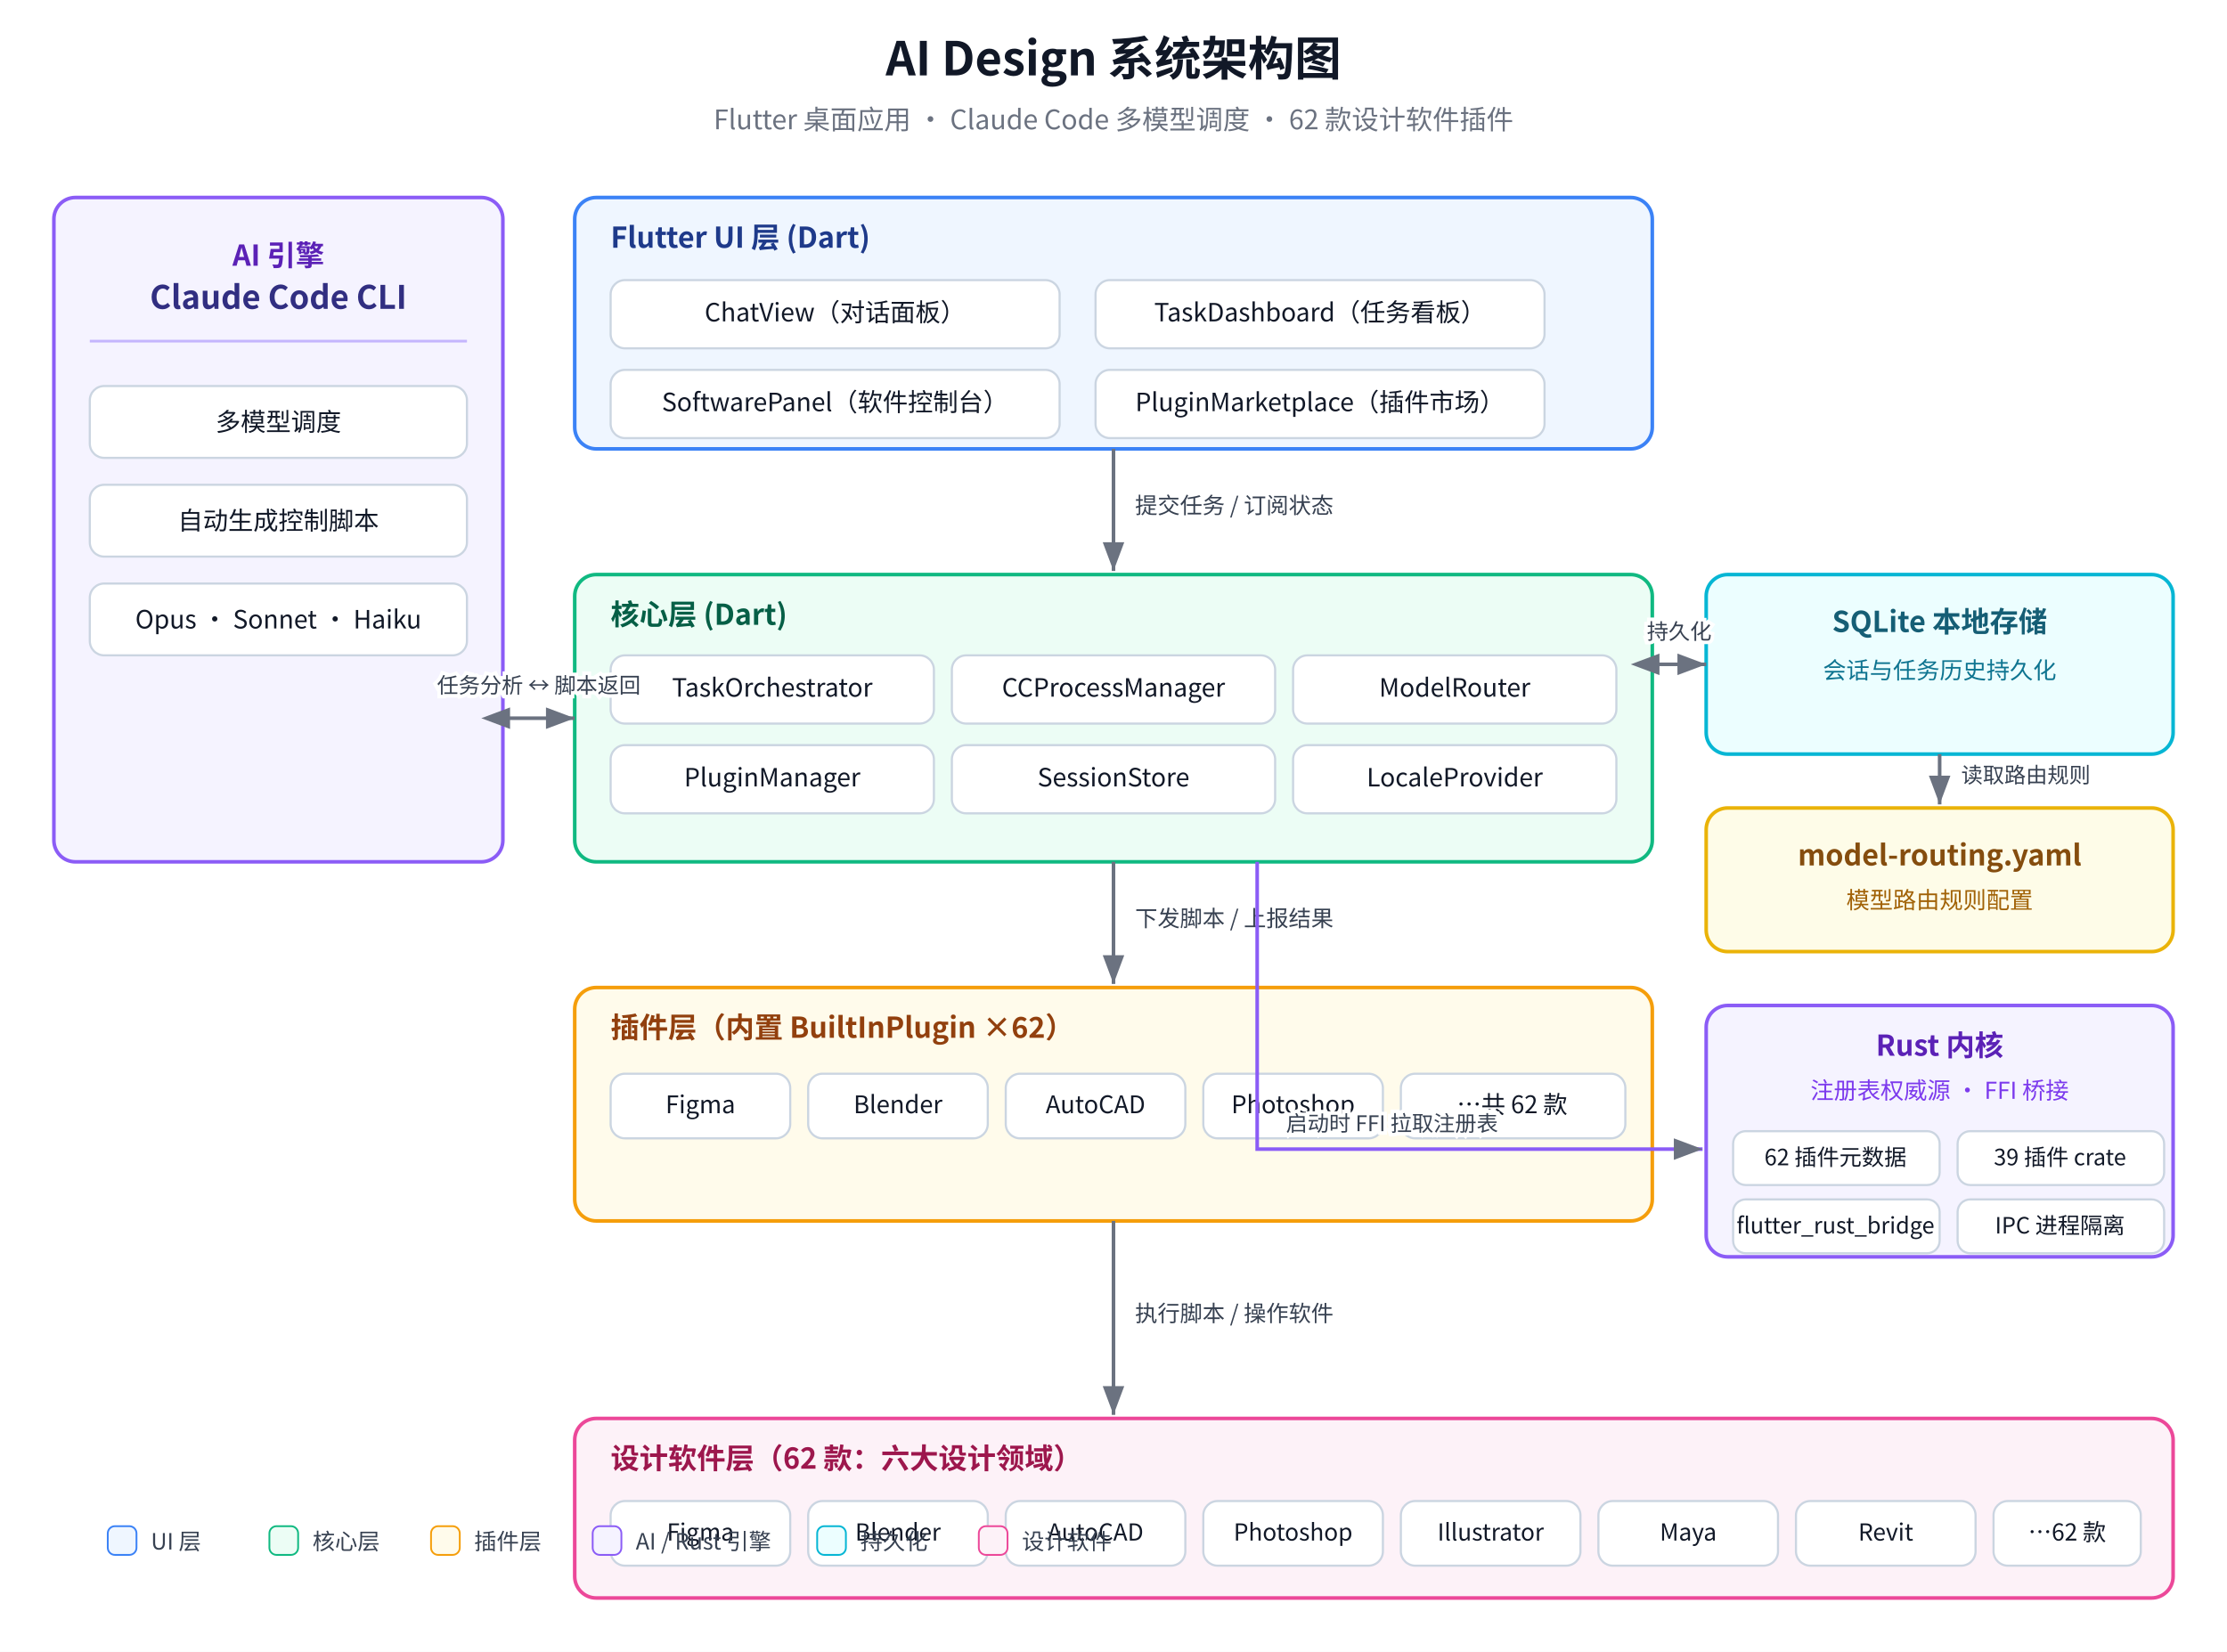
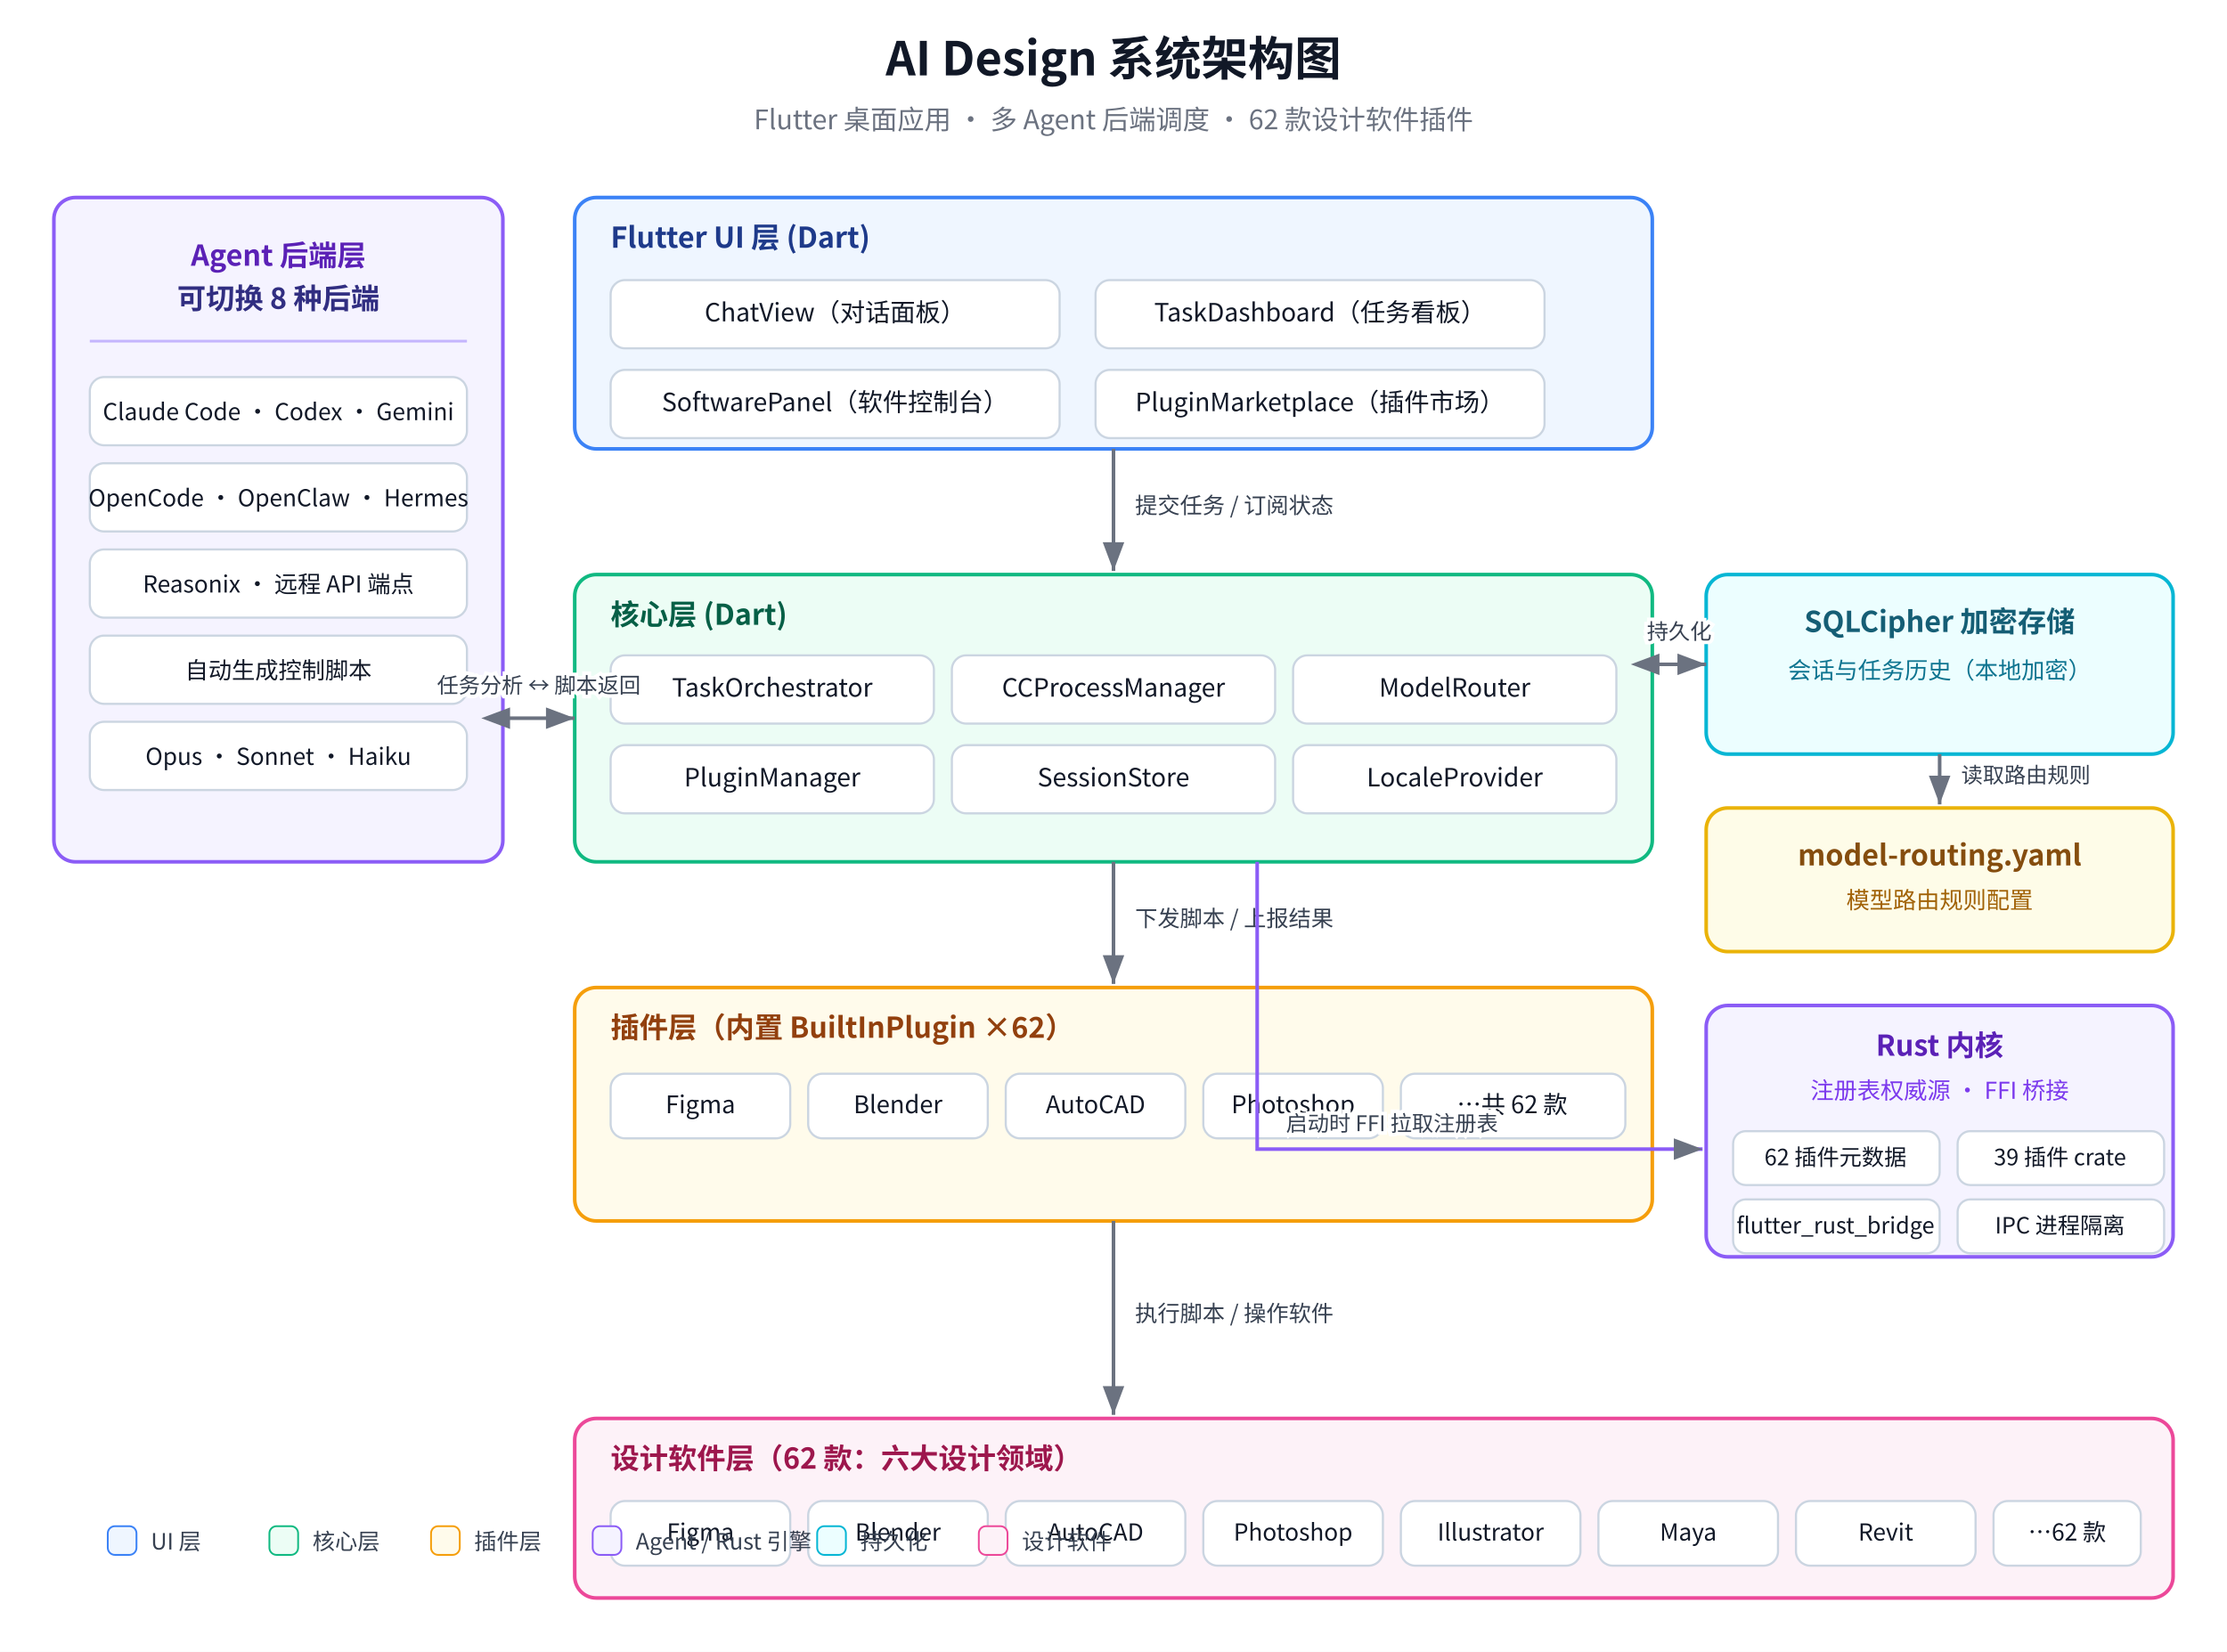
<svg xmlns="http://www.w3.org/2000/svg" width="1240" height="920" viewBox="0 0 1240 920" font-family="'PingFang SC','Microsoft YaHei','Noto Sans CJK SC',Arial,sans-serif">
  <defs>
    <marker id="arrow" markerWidth="10" markerHeight="10" refX="8" refY="3" orient="auto">
      <path d="M0,0 L8,3 L0,6 Z" fill="#6b7280" />
    </marker>
    <marker id="arrowRev" markerWidth="10" markerHeight="10" refX="2" refY="3" orient="auto-start-reverse">
      <path d="M0,0 L8,3 L0,6 Z" fill="#6b7280" />
    </marker>
    <style>
      .halo { paint-order: stroke; stroke: #ffffff; stroke-width: 4px; }
      .chip { fill: #ffffff; stroke: #cbd5e1; stroke-width: 1.2; }
    </style>
  </defs>
  <rect width="1240" height="920" fill="#ffffff" />
  <text x="620" y="42" font-size="26" font-weight="bold" fill="#111827" text-anchor="middle">AI Design 系统架构图</text>
-   <text x="620" y="72" font-size="15" fill="#6b7280" text-anchor="middle">Flutter 桌面应用 · Claude Code 多模型调度 · 62 款设计软件插件</text>
+   <text x="620" y="72" font-size="15" fill="#6b7280" text-anchor="middle">Flutter 桌面应用 · 多 Agent 后端调度 · 62 款设计软件插件</text>
  <rect x="30" y="110" width="250" height="370" rx="12" fill="#f5f3ff" stroke="#8b5cf6" stroke-width="2" />
-   <text x="155" y="148" font-size="16" font-weight="bold" fill="#5b21b6" text-anchor="middle">AI 引擎</text>
-   <text x="155" y="172" font-size="18" font-weight="bold" fill="#312e81" text-anchor="middle">Claude Code CLI</text>
+   <text x="155" y="148" font-size="16" font-weight="bold" fill="#5b21b6" text-anchor="middle">Agent 后端层</text>
+   <text x="155" y="172" font-size="16" font-weight="bold" fill="#312e81" text-anchor="middle">可切换 8 种后端</text>
  <line x1="50" y1="190" x2="260" y2="190" stroke="#c4b5fd" stroke-width="1.5" />
-   <g font-size="14" fill="#111827" text-anchor="middle">
-     <rect class="chip" x="50" y="215" width="210" height="40" rx="8" />
-     <text x="155" y="240">多模型调度</text>
-     <rect class="chip" x="50" y="270" width="210" height="40" rx="8" />
-     <text x="155" y="295">自动生成控制脚本</text>
-     <rect class="chip" x="50" y="325" width="210" height="40" rx="8" />
-     <text x="155" y="350">Opus · Sonnet · Haiku</text>
+   <g font-size="13" fill="#111827" text-anchor="middle">
+     <rect class="chip" x="50" y="210" width="210" height="38" rx="8" />
+     <text x="155" y="234">Claude Code · Codex · Gemini</text>
+     <rect class="chip" x="50" y="258" width="210" height="38" rx="8" />
+     <text x="155" y="282">OpenCode · OpenClaw · Hermes</text>
+     <rect class="chip" x="50" y="306" width="210" height="38" rx="8" />
+     <text x="155" y="330">Reasonix · 远程 API 端点</text>
+     <rect class="chip" x="50" y="354" width="210" height="38" rx="8" />
+     <text x="155" y="378">自动生成控制脚本</text>
+     <rect class="chip" x="50" y="402" width="210" height="38" rx="8" />
+     <text x="155" y="426">Opus · Sonnet · Haiku</text>
  </g>
  <rect x="320" y="110" width="600" height="140" rx="12" fill="#eff6ff" stroke="#3b82f6" stroke-width="2" />
  <text x="340" y="138" font-size="16" font-weight="bold" fill="#1e3a8a">Flutter UI 层 (Dart)</text>
  <g font-size="14" fill="#111827" text-anchor="middle">
    <rect class="chip" x="340" y="156" width="250" height="38" rx="8" />
    <text x="465" y="179">ChatView（对话面板）</text>
    <rect class="chip" x="610" y="156" width="250" height="38" rx="8" />
    <text x="735" y="179">TaskDashboard（任务看板）</text>
    <rect class="chip" x="340" y="206" width="250" height="38" rx="8" />
    <text x="465" y="229">SoftwarePanel（软件控制台）</text>
    <rect class="chip" x="610" y="206" width="250" height="38" rx="8" />
    <text x="735" y="229">PluginMarketplace（插件市场）</text>
  </g>
  <line x1="620" y1="250" x2="620" y2="318" stroke="#6b7280" stroke-width="2" marker-end="url(#arrow)" />
  <text class="halo" x="632" y="286" font-size="12.5" fill="#374151">提交任务 / 订阅状态</text>
  <rect x="320" y="320" width="600" height="160" rx="12" fill="#ecfdf5" stroke="#10b981" stroke-width="2" />
  <text x="340" y="348" font-size="16" font-weight="bold" fill="#065f46">核心层 (Dart)</text>
  <g font-size="14" fill="#111827" text-anchor="middle">
    <rect class="chip" x="340" y="365" width="180" height="38" rx="8" />
    <text x="430" y="388">TaskOrchestrator</text>
    <rect class="chip" x="530" y="365" width="180" height="38" rx="8" />
    <text x="620" y="388">CCProcessManager</text>
    <rect class="chip" x="720" y="365" width="180" height="38" rx="8" />
    <text x="810" y="388">ModelRouter</text>
    <rect class="chip" x="340" y="415" width="180" height="38" rx="8" />
    <text x="430" y="438">PluginManager</text>
    <rect class="chip" x="530" y="415" width="180" height="38" rx="8" />
    <text x="620" y="438">SessionStore</text>
    <rect class="chip" x="720" y="415" width="180" height="38" rx="8" />
    <text x="810" y="438">LocaleProvider</text>
  </g>
  <line x1="620" y1="480" x2="620" y2="548" stroke="#6b7280" stroke-width="2" marker-end="url(#arrow)" />
  <text class="halo" x="632" y="516" font-size="12.5" fill="#374151">下发脚本 / 上报结果</text>
  <rect x="320" y="550" width="600" height="130" rx="12" fill="#fffbeb" stroke="#f59e0b" stroke-width="2" />
  <text x="340" y="578" font-size="16" font-weight="bold" fill="#92400e">插件层（内置 BuiltInPlugin ×62）</text>
  <g font-size="13.5" fill="#111827" text-anchor="middle">
    <rect class="chip" x="340" y="598" width="100" height="36" rx="8" />
    <text x="390" y="620">Figma</text>
    <rect class="chip" x="450" y="598" width="100" height="36" rx="8" />
    <text x="500" y="620">Blender</text>
    <rect class="chip" x="560" y="598" width="100" height="36" rx="8" />
    <text x="610" y="620">AutoCAD</text>
    <rect class="chip" x="670" y="598" width="100" height="36" rx="8" />
    <text x="720" y="620">Photoshop</text>
    <rect class="chip" x="780" y="598" width="125" height="36" rx="8" />
    <text x="842" y="620">…共 62 款</text>
  </g>
  <line x1="620" y1="680" x2="620" y2="788" stroke="#6b7280" stroke-width="2" marker-end="url(#arrow)" />
  <text class="halo" x="632" y="736" font-size="12.5" fill="#374151">执行脚本 / 操作软件</text>
  <rect x="320" y="790" width="890" height="100" rx="12" fill="#fdf2f8" stroke="#ec4899" stroke-width="2" />
  <text x="340" y="818" font-size="16" font-weight="bold" fill="#9d174d">设计软件层（62 款：六大设计领域）</text>
  <g font-size="13" fill="#111827" text-anchor="middle">
    <rect class="chip" x="340" y="836" width="100" height="36" rx="8" />
    <text x="390" y="858">Figma</text>
    <rect class="chip" x="450" y="836" width="100" height="36" rx="8" />
    <text x="500" y="858">Blender</text>
    <rect class="chip" x="560" y="836" width="100" height="36" rx="8" />
    <text x="610" y="858">AutoCAD</text>
    <rect class="chip" x="670" y="836" width="100" height="36" rx="8" />
    <text x="720" y="858">Photoshop</text>
    <rect class="chip" x="780" y="836" width="100" height="36" rx="8" />
    <text x="830" y="858">Illustrator</text>
    <rect class="chip" x="890" y="836" width="100" height="36" rx="8" />
    <text x="940" y="858">Maya</text>
    <rect class="chip" x="1000" y="836" width="100" height="36" rx="8" />
    <text x="1050" y="858">Revit</text>
    <rect class="chip" x="1110" y="836" width="82" height="36" rx="8" />
    <text x="1151" y="858">…62 款</text>
  </g>
  <line x1="280" y1="400" x2="320" y2="400" stroke="#6b7280" stroke-width="2" marker-start="url(#arrowRev)" marker-end="url(#arrow)" />
  <text class="halo" x="300" y="386" font-size="12" fill="#374151" text-anchor="middle">任务分析 ↔ 脚本返回</text>
  <rect x="950" y="320" width="260" height="100" rx="12" fill="#ecfeff" stroke="#06b6d4" stroke-width="2" />
-   <text x="1080" y="352" font-size="16" font-weight="bold" fill="#155e75" text-anchor="middle">SQLite 本地存储</text>
-   <text x="1080" y="378" font-size="13" fill="#0e7490" text-anchor="middle">会话与任务历史持久化</text>
+   <text x="1080" y="352" font-size="16" font-weight="bold" fill="#155e75" text-anchor="middle">SQLCipher 加密存储</text>
+   <text x="1080" y="378" font-size="13" fill="#0e7490" text-anchor="middle">会话与任务历史（本地加密）</text>
  <line x1="920" y1="370" x2="950" y2="370" stroke="#6b7280" stroke-width="2" marker-start="url(#arrowRev)" marker-end="url(#arrow)" />
  <text class="halo" x="935" y="356" font-size="12" fill="#374151" text-anchor="middle">持久化</text>
  <rect x="950" y="450" width="260" height="80" rx="12" fill="#fefce8" stroke="#eab308" stroke-width="2" />
  <text x="1080" y="482" font-size="16" font-weight="bold" fill="#854d0e" text-anchor="middle">model-routing.yaml</text>
  <text x="1080" y="506" font-size="13" fill="#a16207" text-anchor="middle">模型路由规则配置</text>
  <line x1="1080" y1="420" x2="1080" y2="448" stroke="#6b7280" stroke-width="2" marker-end="url(#arrow)" />
  <text class="halo" x="1092" y="436" font-size="12" fill="#374151">读取路由规则</text>
  <rect x="950" y="560" width="260" height="140" rx="12" fill="#f5f3ff" stroke="#8b5cf6" stroke-width="2" />
  <text x="1080" y="588" font-size="16" font-weight="bold" fill="#5b21b6" text-anchor="middle">Rust 内核</text>
  <text x="1080" y="612" font-size="13" fill="#7c3aed" text-anchor="middle">注册表权威源 · FFI 桥接</text>
  <g font-size="12.5" fill="#111827" text-anchor="middle">
    <rect class="chip" x="965" y="630" width="115" height="30" rx="7" />
    <text x="1022" y="649">62 插件元数据</text>
    <rect class="chip" x="1090" y="630" width="115" height="30" rx="7" />
    <text x="1147" y="649">39 插件 crate</text>
    <rect class="chip" x="965" y="668" width="115" height="30" rx="7" />
    <text x="1022" y="687">flutter_rust_bridge</text>
    <rect class="chip" x="1090" y="668" width="115" height="30" rx="7" />
    <text x="1147" y="687">IPC 进程隔离</text>
  </g>
  <path d="M 700 480 V 640 H 948" fill="none" stroke="#8b5cf6" stroke-width="2" marker-end="url(#arrow)" />
  <text class="halo" x="716" y="630" font-size="12" fill="#374151">启动时 FFI 拉取注册表</text>
  <g font-size="12.5" fill="#374151">
    <rect x="60" y="850" width="16" height="16" rx="4" fill="#eff6ff" stroke="#3b82f6" />
    <text x="84" y="863">UI 层</text>
    <rect x="150" y="850" width="16" height="16" rx="4" fill="#ecfdf5" stroke="#10b981" />
    <text x="174" y="863">核心层</text>
    <rect x="240" y="850" width="16" height="16" rx="4" fill="#fffbeb" stroke="#f59e0b" />
    <text x="264" y="863">插件层</text>
    <rect x="330" y="850" width="16" height="16" rx="4" fill="#f5f3ff" stroke="#8b5cf6" />
-     <text x="354" y="863">AI / Rust 引擎</text>
+     <text x="354" y="863">Agent / Rust 引擎</text>
    <rect x="455" y="850" width="16" height="16" rx="4" fill="#ecfeff" stroke="#06b6d4" />
    <text x="479" y="863">持久化</text>
    <rect x="545" y="850" width="16" height="16" rx="4" fill="#fdf2f8" stroke="#ec4899" />
    <text x="569" y="863">设计软件</text>
  </g>
</svg>
